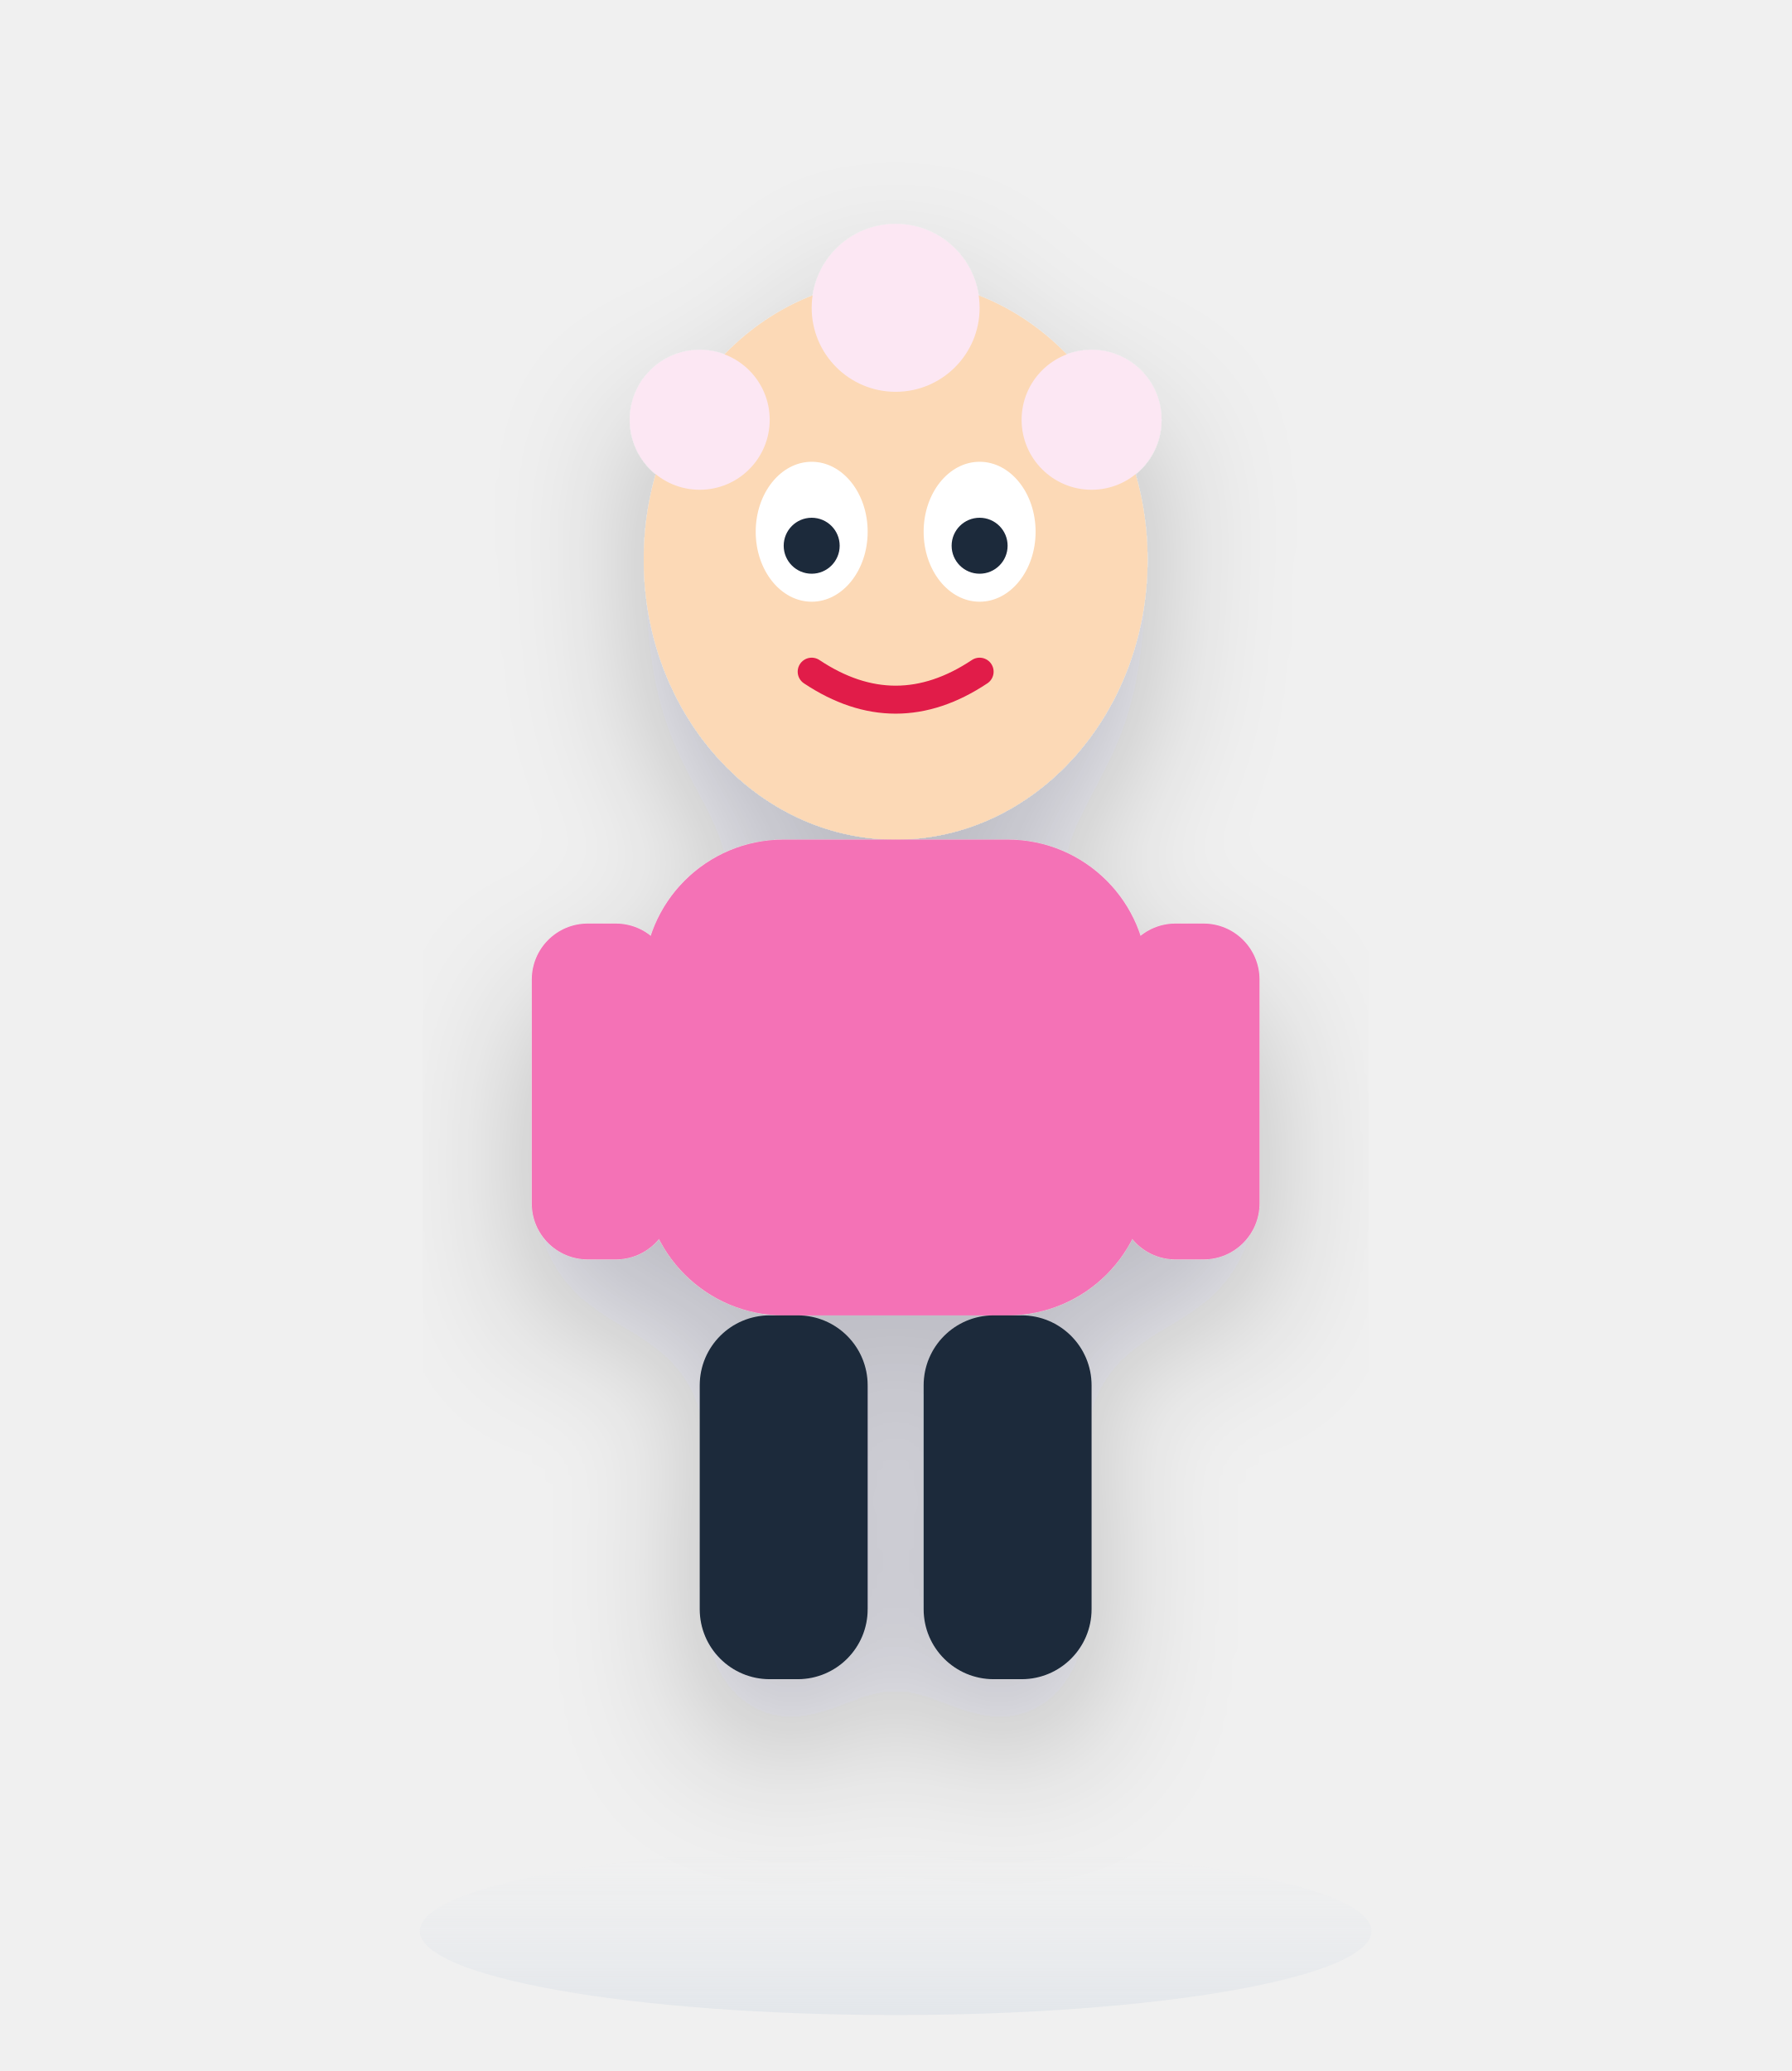
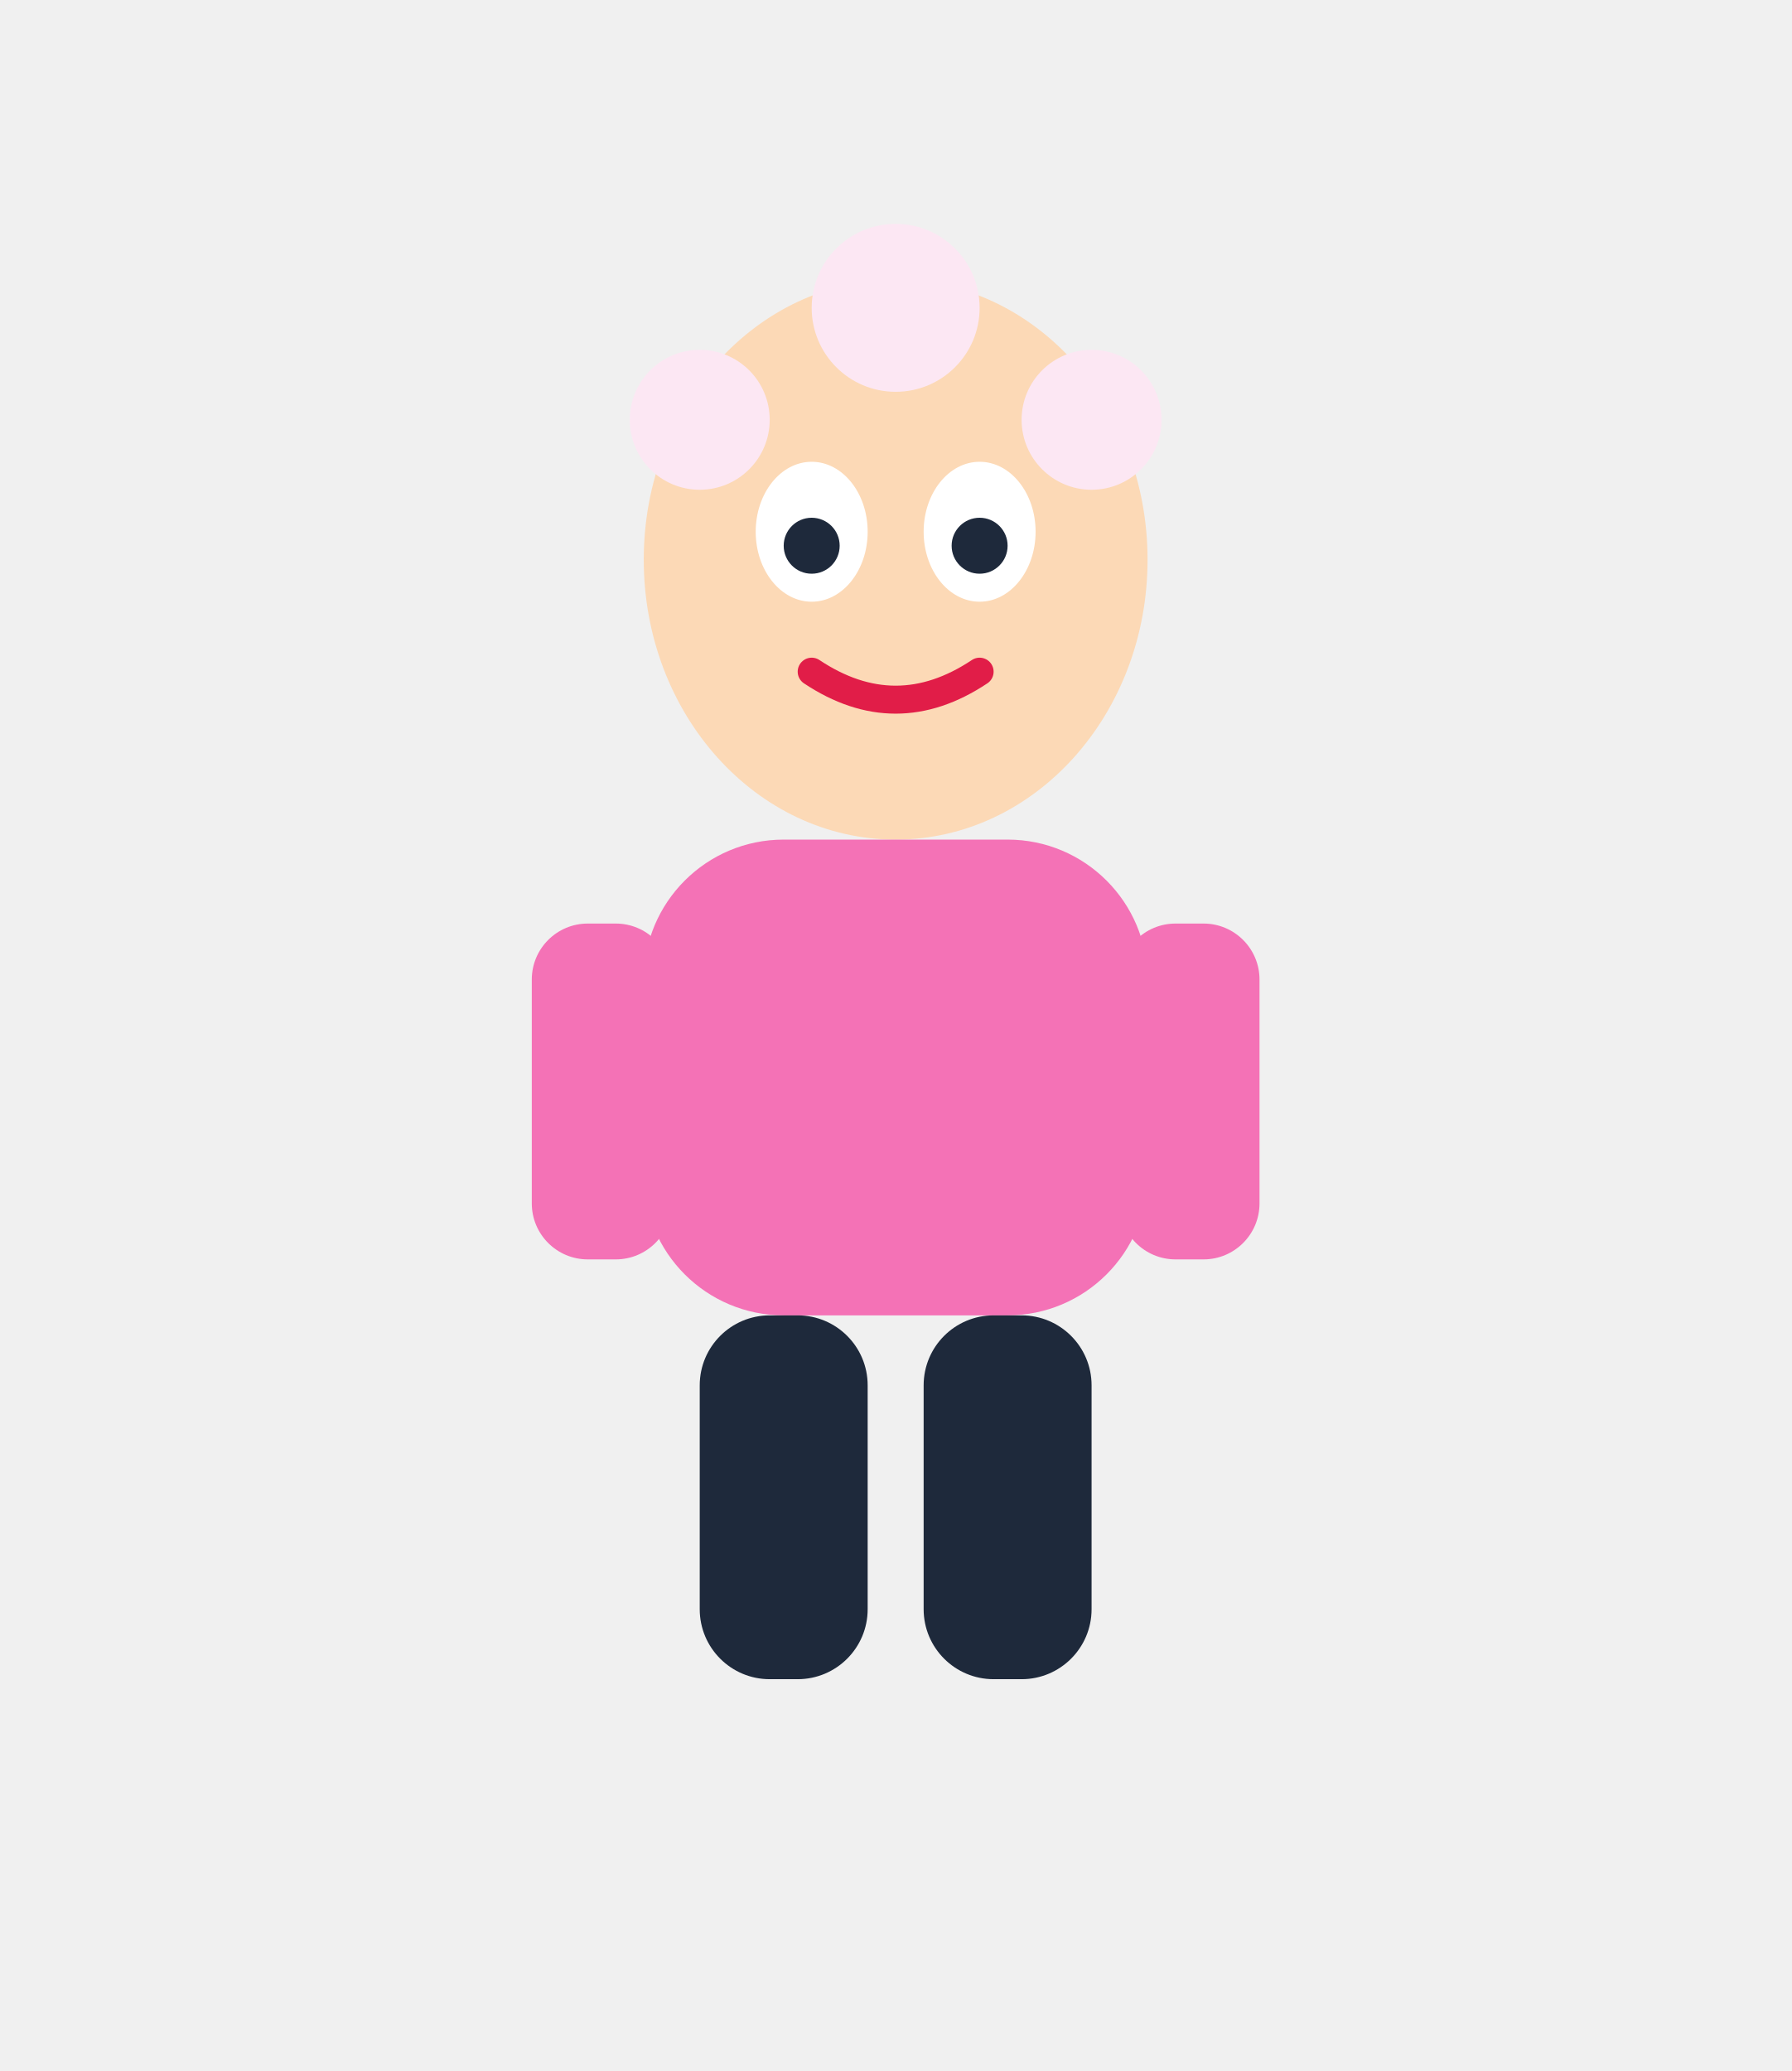
<svg xmlns="http://www.w3.org/2000/svg" viewBox="0 0 128 148" role="img" aria-hidden="true">
-   <defs>
-     <filter id="charShadow" x="-15%" y="-10%" width="130%" height="130%">
-       <feDropShadow dx="0" dy="5" stdDeviation="5" flood-color="#0f172a" flood-opacity="0.22" />
-     </filter>
-     <linearGradient id="floor" x1="0" y1="0" x2="0" y2="1">
-       <stop offset="0%" stop-color="#e2e8f0" stop-opacity="0" />
-       <stop offset="100%" stop-color="#cbd5e1" stop-opacity="0.35" />
-     </linearGradient>
-   </defs>
-   <ellipse cx="64" cy="138" rx="34" ry="6" fill="url(#floor)" />
-   <g filter="url(#charShadow)">
-     <ellipse cx="64" cy="40" rx="18" ry="20" fill="#fcd9b6" />
-     <ellipse cx="58" cy="38" rx="4" ry="5" fill="#ffffff" />
-     <ellipse cx="70" cy="38" rx="4" ry="5" fill="#ffffff" />
-     <circle cx="58" cy="39" r="2" fill="#1e293b" />
-     <circle cx="70" cy="39" r="2" fill="#1e293b" />
-     <path d="M58 48 Q64 52 70 48" fill="none" stroke="#e11d48" stroke-width="2" stroke-linecap="round" />
-     <rect x="46" y="60" width="36" height="34" rx="10" fill="#f472b6" />
-     <rect x="38" y="66" width="10" height="24" rx="4" fill="#f472b6" />
-     <rect x="80" y="66" width="10" height="24" rx="4" fill="#f472b6" />
-     <rect x="50" y="94" width="12" height="26" rx="5" fill="#1e293b" />
-     <rect x="66" y="94" width="12" height="26" rx="5" fill="#1e293b" />
-     <circle cx="64" cy="22" r="6" fill="#fce7f3" />
-     <circle cx="78" cy="30" r="5" fill="#fce7f3" />
-     <circle cx="50" cy="30" r="5" fill="#fce7f3" />
-   </g>
+   <ellipse cx="64" cy="40" rx="18" ry="20" fill="#fcd9b6" />
+   <ellipse cx="58" cy="38" rx="4" ry="5" fill="#ffffff" />
+   <ellipse cx="70" cy="38" rx="4" ry="5" fill="#ffffff" />
+   <circle cx="58" cy="39" r="2" fill="#1e293b" />
+   <circle cx="70" cy="39" r="2" fill="#1e293b" />
+   <path d="M58 48 Q64 52 70 48" fill="none" stroke="#e11d48" stroke-width="2" stroke-linecap="round" />
+   <rect x="46" y="60" width="36" height="34" rx="10" fill="#f472b6" />
+   <rect x="38" y="66" width="10" height="24" rx="4" fill="#f472b6" />
+   <rect x="80" y="66" width="10" height="24" rx="4" fill="#f472b6" />
+   <rect x="50" y="94" width="12" height="26" rx="5" fill="#1e293b" />
+   <rect x="66" y="94" width="12" height="26" rx="5" fill="#1e293b" />
+   <circle cx="64" cy="22" r="6" fill="#fce7f3" />
+   <circle cx="78" cy="30" r="5" fill="#fce7f3" />
+   <circle cx="50" cy="30" r="5" fill="#fce7f3" />
</svg>
